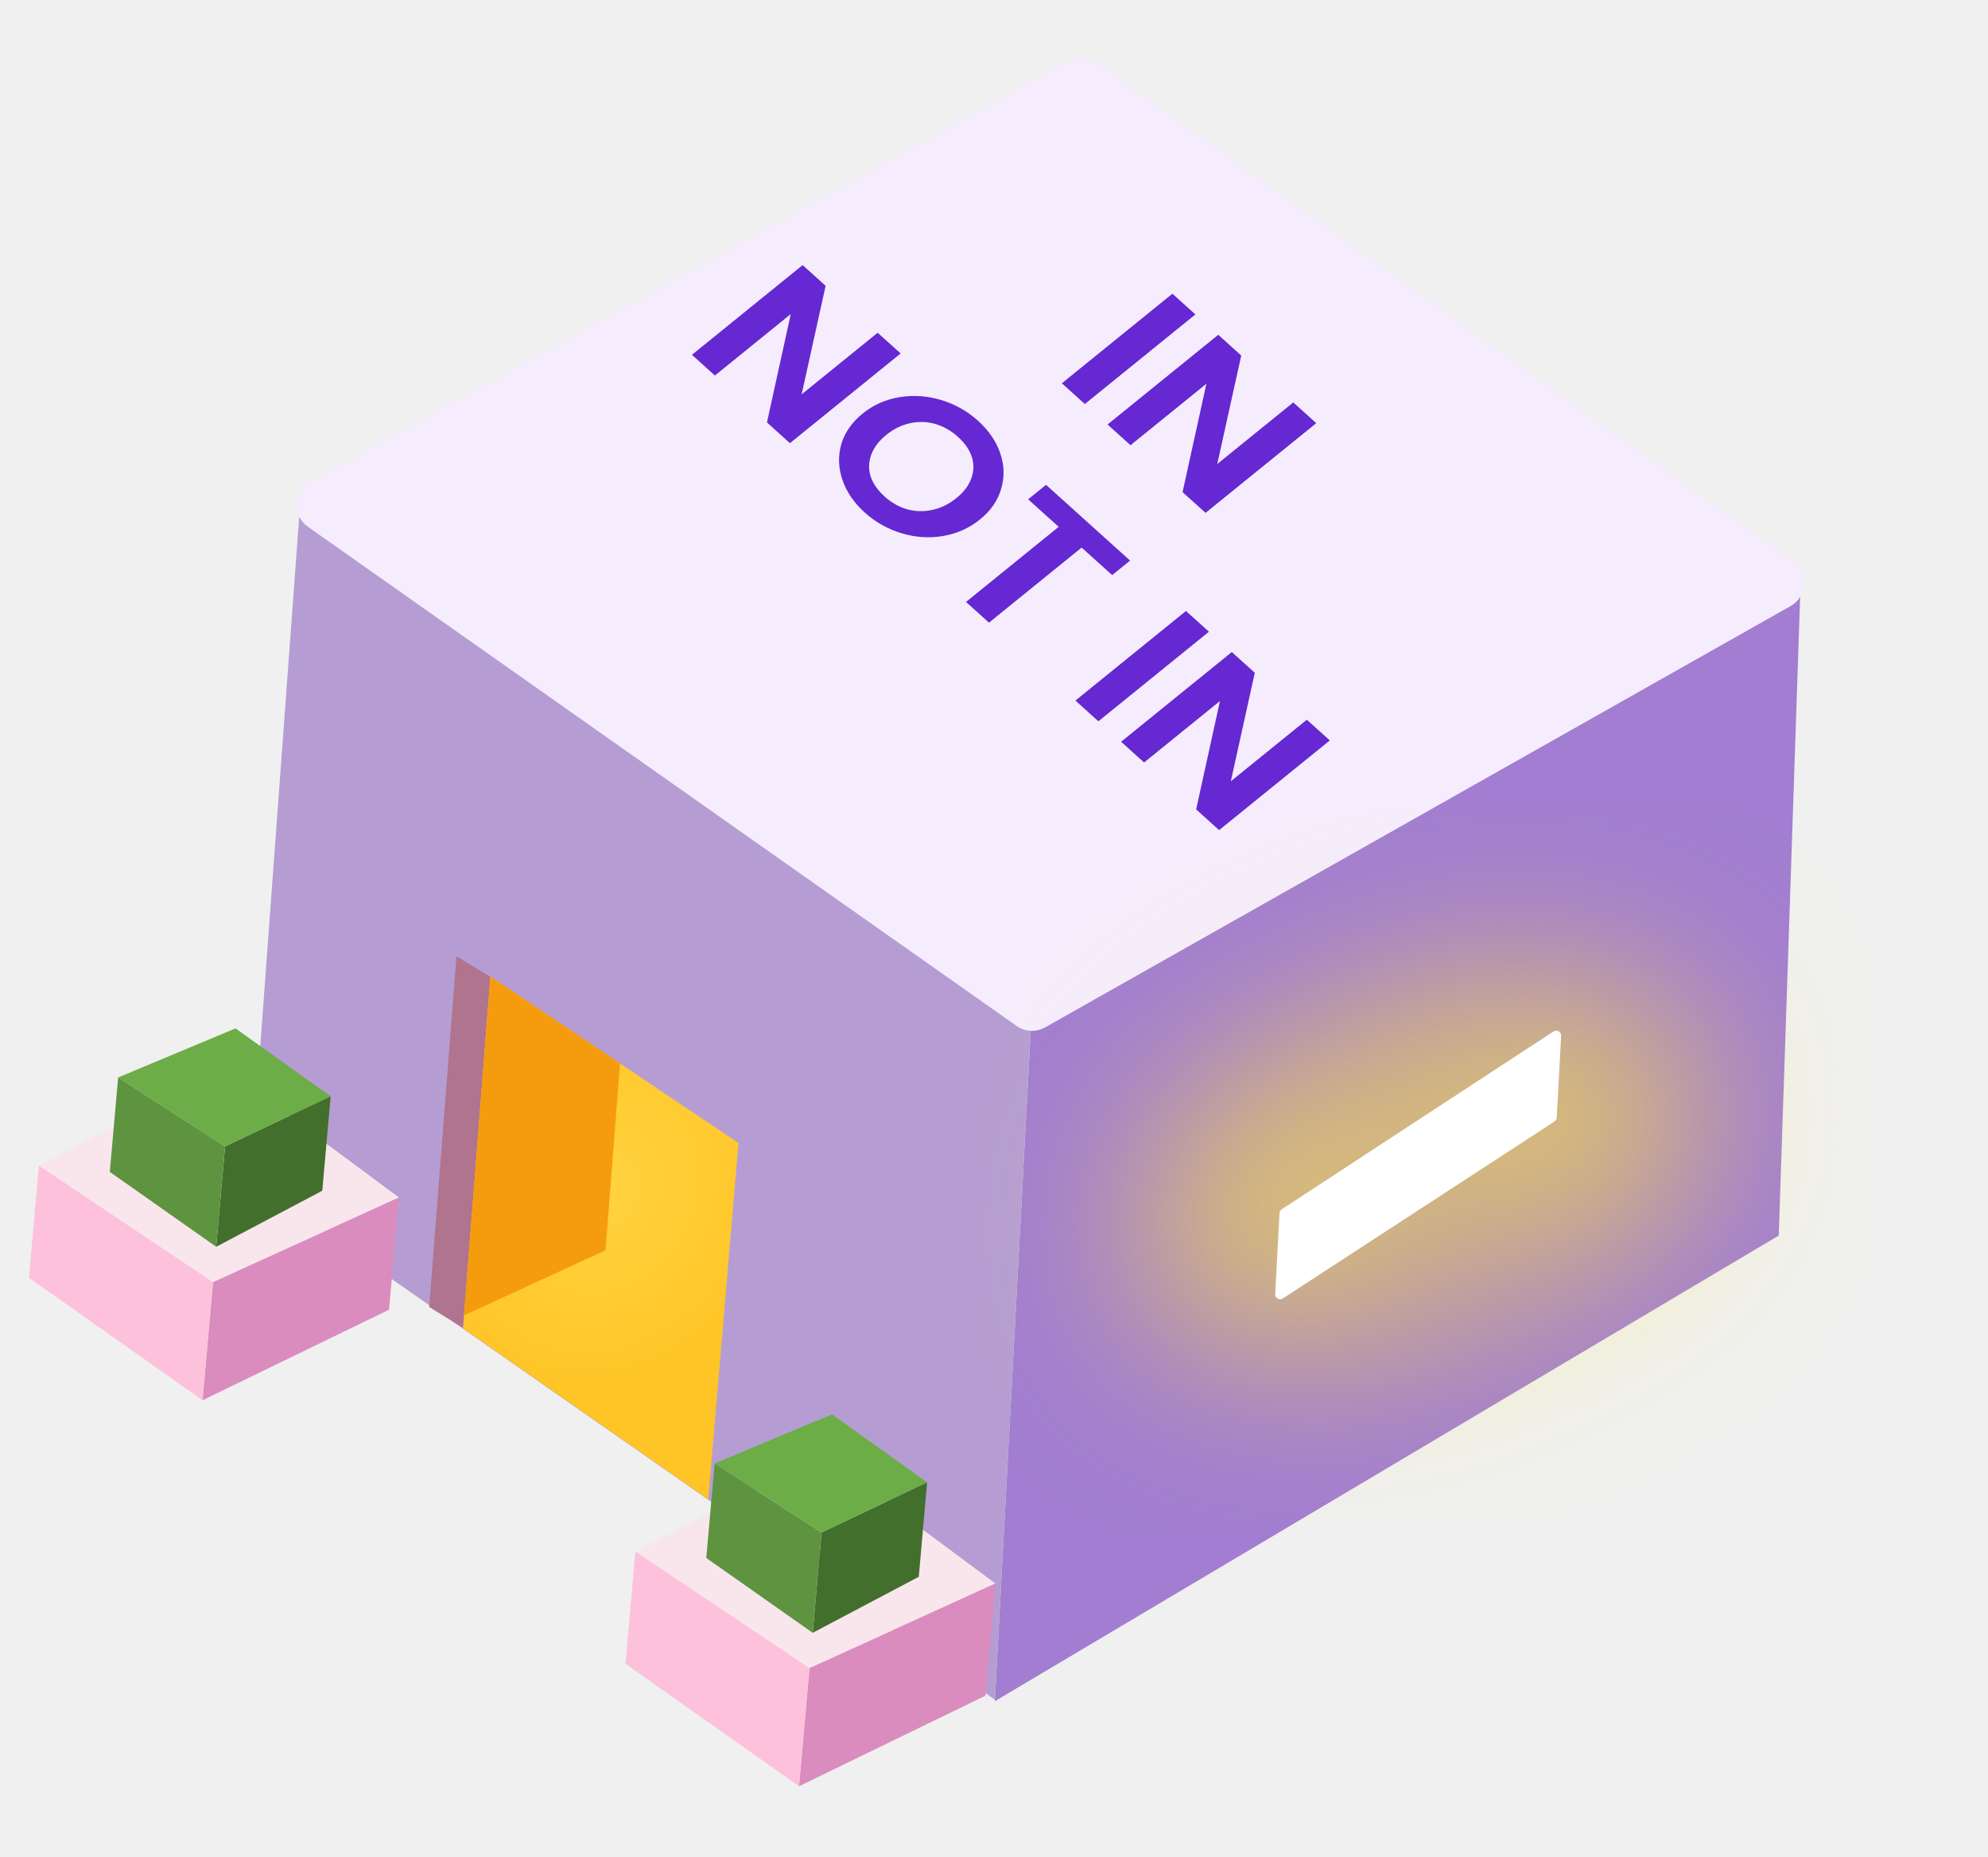
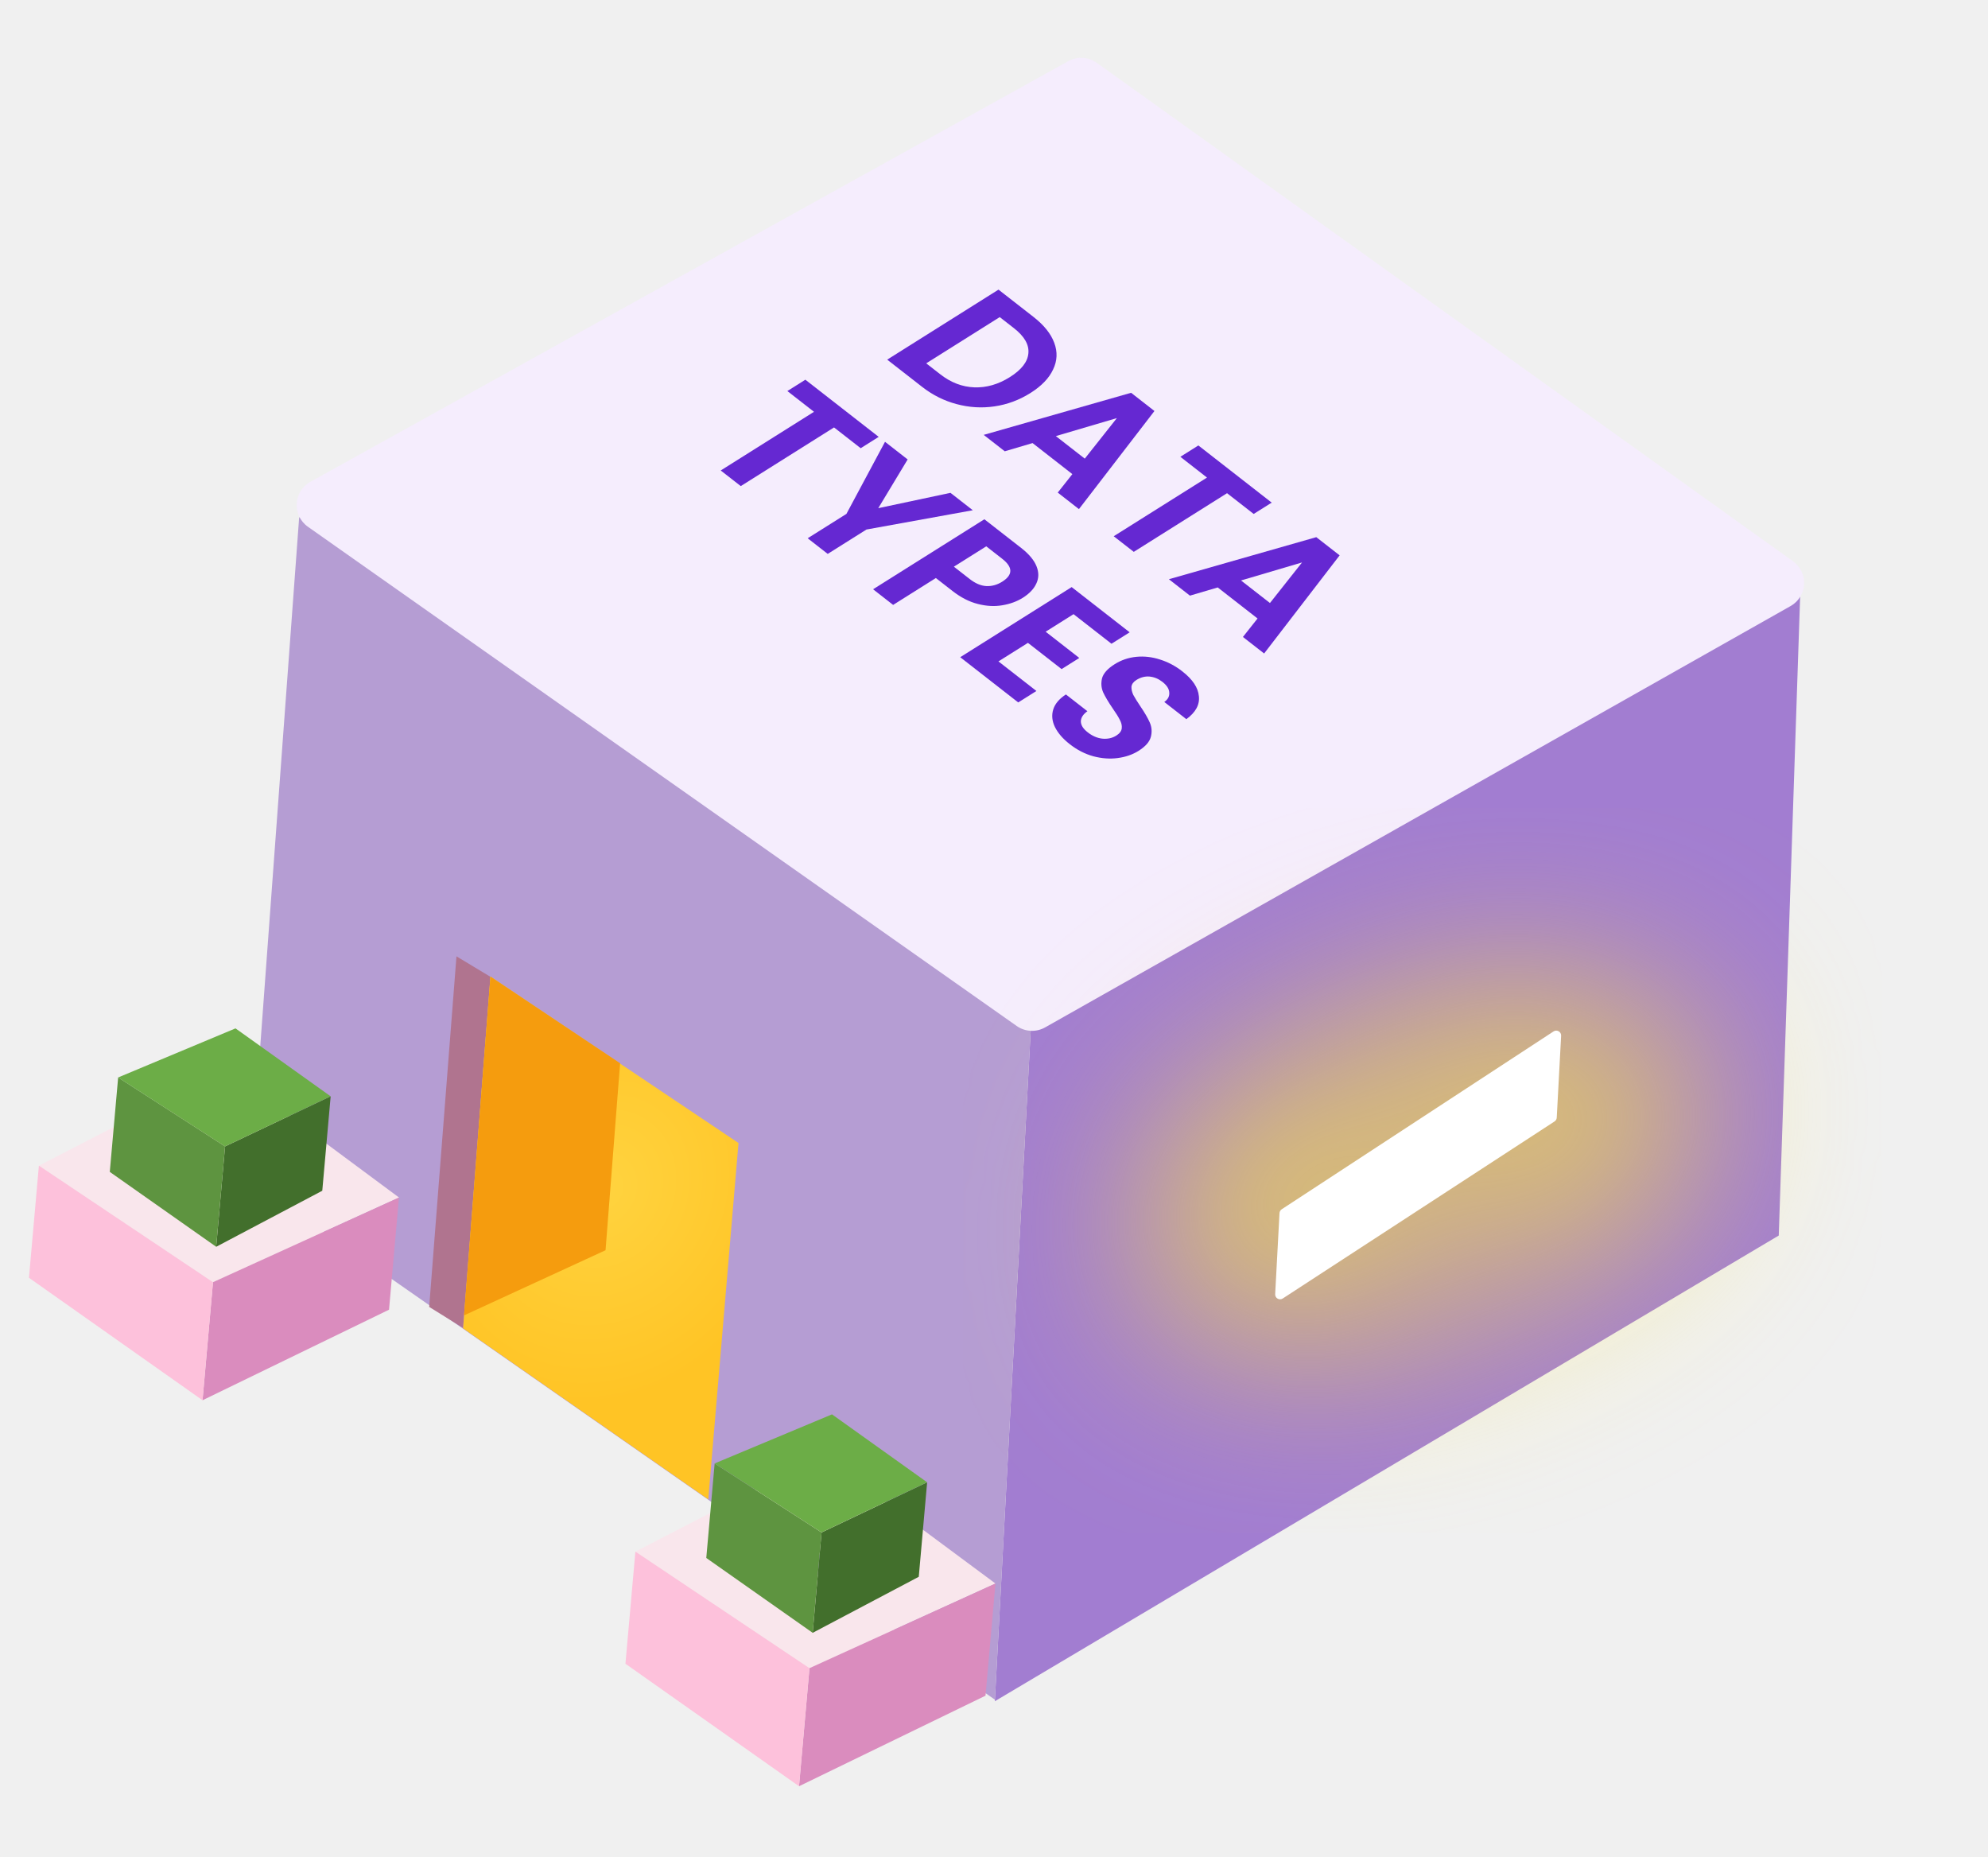
<svg xmlns="http://www.w3.org/2000/svg" xmlns:xlink="http://www.w3.org/1999/xlink" width="106" height="99" viewBox="0 0 106 99" fill="none">
  <path d="M53.044 90.699L55.018 53.8L96.029 30.434L94.843 65.871L53.044 90.699Z" fill="#A27DD1" />
-   <path d="M53.05 90.618L55.019 53.802L15.952 27.571L13.35 62.933L53.05 90.618Z" fill="#B59DD3" />
-   <path d="M16.422 28.087C15.567 27.485 15.636 26.196 16.551 25.688L56.963 3.26C57.442 2.994 58.031 3.028 58.476 3.347L95.601 29.924C96.444 30.527 96.376 31.801 95.474 32.311L55.724 54.775C55.248 55.044 54.658 55.015 54.21 54.7L16.422 28.087Z" fill="#F5EDFD" />
-   <g filter="url(#filter0_f_5857_49048)">
-     <g clip-path="url(#paint0_diamond_5857_49048_clip_path)" data-figma-skip-parse="true">
-       <g transform="matrix(0.0131826 -0.00731948 0.00413447 0.00737912 76.1752 63.6484)">
-         <rect x="0" y="0" width="1122.07" height="1390.86" fill="url(#paint0_diamond_5857_49048)" opacity="1" shape-rendering="crispEdges" />
-         <rect x="0" y="0" width="1122.07" height="1390.86" transform="scale(1 -1)" fill="url(#paint0_diamond_5857_49048)" opacity="1" shape-rendering="crispEdges" />
-         <rect x="0" y="0" width="1122.07" height="1390.86" transform="scale(-1 1)" fill="url(#paint0_diamond_5857_49048)" opacity="1" shape-rendering="crispEdges" />
-         <rect x="0" y="0" width="1122.07" height="1390.86" transform="scale(-1)" fill="url(#paint0_diamond_5857_49048)" opacity="1" shape-rendering="crispEdges" />
+   <path d="M53.05 90.618L55.02 53.802L15.952 27.571L13.35 62.933L53.05 90.618Z" fill="#B59DD3" />
+   <path d="M16.423 28.087C15.567 27.485 15.636 26.196 16.551 25.688L56.963 3.26C57.442 2.994 58.031 3.028 58.476 3.347L95.602 29.924C96.444 30.527 96.376 31.801 95.474 32.311L55.725 54.775C55.248 55.044 54.658 55.015 54.211 54.7L16.423 28.087Z" fill="#F5EDFD" />
+   <g filter="url(#filter0_f_6109_49430)">
+     <g clip-path="url(#paint0_diamond_6109_49430_clip_path)" data-figma-skip-parse="true">
+       <g transform="matrix(0.0131826 -0.00731948 0.00413447 0.00737912 76.1754 63.6484)">
+         <rect x="0" y="0" width="1122.07" height="1390.86" fill="url(#paint0_diamond_6109_49430)" opacity="1" shape-rendering="crispEdges" />
+         <rect x="0" y="0" width="1122.07" height="1390.86" transform="scale(1 -1)" fill="url(#paint0_diamond_6109_49430)" opacity="1" shape-rendering="crispEdges" />
+         <rect x="0" y="0" width="1122.07" height="1390.86" transform="scale(-1 1)" fill="url(#paint0_diamond_6109_49430)" opacity="1" shape-rendering="crispEdges" />
+         <rect x="0" y="0" width="1122.07" height="1390.86" transform="scale(-1)" fill="url(#paint0_diamond_6109_49430)" opacity="1" shape-rendering="crispEdges" />
      </g>
    </g>
-     <path d="M89.358 56.329C91.692 59.976 87.543 65.641 80.089 68.983C72.636 72.325 64.701 72.078 62.367 68.431C60.032 64.784 64.182 59.119 71.635 55.777C79.088 52.435 87.023 52.682 89.358 56.329Z" data-figma-gradient-fill="{&quot;type&quot;:&quot;GRADIENT_DIAMOND&quot;,&quot;stops&quot;:[{&quot;color&quot;:{&quot;r&quot;:0.99215686321258545,&quot;g&quot;:0.90588235855102539,&quot;b&quot;:0.22352941334247589,&quot;a&quot;:0.0},&quot;position&quot;:0.0},{&quot;color&quot;:{&quot;r&quot;:0.99215686321258545,&quot;g&quot;:0.90588235855102539,&quot;b&quot;:0.22352941334247589,&quot;a&quot;:1.0},&quot;position&quot;:1.0}],&quot;transform&quot;:{&quot;m00&quot;:26.365100860595703,&quot;m01&quot;:8.2689332962036133,&quot;m02&quot;:58.858161926269531,&quot;m10&quot;:-14.638965606689453,&quot;m11&quot;:14.758230209350586,&quot;m12&quot;:63.588748931884766},&quot;opacity&quot;:1.0,&quot;blendMode&quot;:&quot;NORMAL&quot;,&quot;stopsVar&quot;:[{&quot;color&quot;:{&quot;r&quot;:0.99215686321258545,&quot;g&quot;:0.90588235855102539,&quot;b&quot;:0.22352941334247589,&quot;a&quot;:0.0},&quot;position&quot;:0.0},{&quot;color&quot;:{&quot;r&quot;:0.99215686321258545,&quot;g&quot;:0.90588235855102539,&quot;b&quot;:0.22352941334247589,&quot;a&quot;:1.0},&quot;position&quot;:1.0}],&quot;visible&quot;:true}" />
-     <mask id="stroke1_5857_49048" fill="white">
-       <use xlink:href="#stroke0_5857_49048" />
+     <path d="M89.358 56.329C91.692 59.976 87.543 65.641 80.089 68.983C72.636 72.325 64.701 72.078 62.367 68.431C60.032 64.784 64.182 59.119 71.635 55.777C79.089 52.435 87.023 52.682 89.358 56.329Z" data-figma-gradient-fill="{&quot;type&quot;:&quot;GRADIENT_DIAMOND&quot;,&quot;stops&quot;:[{&quot;color&quot;:{&quot;r&quot;:0.99215686321258545,&quot;g&quot;:0.90588235855102539,&quot;b&quot;:0.22352941334247589,&quot;a&quot;:0.0},&quot;position&quot;:0.0},{&quot;color&quot;:{&quot;r&quot;:0.99215686321258545,&quot;g&quot;:0.90588235855102539,&quot;b&quot;:0.22352941334247589,&quot;a&quot;:1.0},&quot;position&quot;:1.0}],&quot;transform&quot;:{&quot;m00&quot;:26.365100860595703,&quot;m01&quot;:8.2689332962036133,&quot;m02&quot;:58.858360290527344,&quot;m10&quot;:-14.638965606689453,&quot;m11&quot;:14.758230209350586,&quot;m12&quot;:63.588748931884766},&quot;opacity&quot;:1.0,&quot;blendMode&quot;:&quot;NORMAL&quot;,&quot;stopsVar&quot;:[{&quot;color&quot;:{&quot;r&quot;:0.99215686321258545,&quot;g&quot;:0.90588235855102539,&quot;b&quot;:0.22352941334247589,&quot;a&quot;:0.0},&quot;position&quot;:0.0},{&quot;color&quot;:{&quot;r&quot;:0.99215686321258545,&quot;g&quot;:0.90588235855102539,&quot;b&quot;:0.22352941334247589,&quot;a&quot;:1.0},&quot;position&quot;:1.0}],&quot;visible&quot;:true}" />
+     <mask id="stroke1_6109_49430" fill="white">
+       <use xlink:href="#stroke0_6109_49430" />
    </mask>
-     <path d="M89.358 56.329L88.163 56.864C88.941 58.079 88.785 59.899 87.211 62.047C85.674 64.145 82.955 66.279 79.383 67.881L80.089 68.983L80.795 70.085C84.677 68.345 87.759 65.975 89.577 63.493C91.358 61.062 92.109 58.225 90.552 55.793L89.358 56.329ZM80.089 68.983L79.383 67.881C75.812 69.482 72.183 70.195 69.244 70.103C66.236 70.009 64.338 69.11 63.561 67.896L62.367 68.431L61.172 68.966C62.729 71.399 65.967 72.446 69.372 72.552C72.848 72.661 76.913 71.826 80.795 70.085L80.089 68.983ZM62.367 68.431L63.561 67.896C62.783 66.681 62.94 64.861 64.513 62.713C66.05 60.614 68.769 58.481 72.341 56.879L71.635 55.777L70.929 54.675C67.047 56.415 63.965 58.785 62.147 61.267C60.366 63.698 59.615 66.534 61.172 68.966L62.367 68.431ZM71.635 55.777L72.341 56.879C75.912 55.278 79.541 54.565 82.48 54.657C85.489 54.751 87.386 55.65 88.163 56.864L89.358 56.329L90.552 55.793C88.995 53.361 85.758 52.314 82.352 52.208C78.876 52.099 74.811 52.934 70.929 54.675L71.635 55.777Z" fill="#FDE739" mask="url(#stroke1_5857_49048)" />
+     <path d="M89.358 56.329L88.164 56.864C88.941 58.079 88.785 59.899 87.211 62.047C85.674 64.145 82.955 66.279 79.384 67.881L80.089 68.983L80.795 70.085C84.677 68.345 87.759 65.975 89.577 63.493C91.358 61.062 92.109 58.225 90.552 55.793L89.358 56.329ZM80.089 68.983L79.384 67.881C75.812 69.482 72.183 70.195 69.244 70.103C66.236 70.009 64.338 69.11 63.561 67.896L62.367 68.431L61.172 68.966C62.729 71.399 65.967 72.446 69.373 72.552C72.848 72.661 76.913 71.826 80.795 70.085L80.089 68.983ZM62.367 68.431L63.561 67.896C62.783 66.681 62.94 64.861 64.513 62.713C66.05 60.614 68.769 58.481 72.341 56.879L71.635 55.777L70.93 54.675C67.048 56.415 63.965 58.785 62.148 61.267C60.367 63.698 59.615 66.534 61.172 68.966L62.367 68.431ZM71.635 55.777L72.341 56.879C75.912 55.278 79.541 54.565 82.48 54.657C85.489 54.751 87.386 55.65 88.164 56.864L89.358 56.329L90.552 55.793C88.995 53.361 85.758 52.314 82.352 52.208C78.876 52.099 74.811 52.934 70.93 54.675L71.635 55.777Z" fill="#FDE739" mask="url(#stroke1_6109_49430)" />
  </g>
-   <path d="M68.223 64.676C68.228 64.592 68.271 64.516 68.341 64.471L82.835 54.989C83.014 54.872 83.251 55.008 83.239 55.222L83.006 59.584C83.002 59.667 82.958 59.744 82.888 59.789L68.396 69.228C68.217 69.345 67.981 69.209 67.992 68.995L68.223 64.676Z" fill="white" />
-   <path d="M24.339 50.986L26.152 52.079L24.692 70.799L22.884 69.677L24.339 50.986Z" fill="#B0748F" />
-   <path d="M26.151 52.066L39.376 60.938L37.764 79.936L24.693 70.822L26.151 52.066Z" fill="url(#paint1_radial_5857_49048)" />
-   <path d="M24.738 70.13L26.151 52.066L33.063 56.687L32.288 66.655L24.738 70.13Z" fill="#F59C0E" />
-   <mask id="stroke2_5857_49048" fill="white">
+   <path d="M68.223 64.676C68.228 64.592 68.272 64.516 68.341 64.471L82.835 54.989C83.014 54.872 83.251 55.008 83.239 55.222L83.006 59.584C83.002 59.667 82.958 59.744 82.888 59.789L68.396 69.228C68.217 69.345 67.981 69.209 67.992 68.995L68.223 64.676Z" fill="white" />
+   <path d="M24.339 50.986L26.152 52.079L24.693 70.799L22.884 69.677L24.339 50.986Z" fill="#B0748F" />
+   <path d="M26.151 52.066L39.377 60.938L37.764 79.936L24.693 70.822L26.151 52.066Z" fill="url(#paint1_radial_6109_49430)" />
+   <path d="M24.739 70.13L26.151 52.066L33.064 56.687L32.288 66.655L24.739 70.13Z" fill="#F59C0E" />
+   <path d="M55.103 16.894C55.663 17.33 56.032 17.79 56.211 18.273C56.395 18.759 56.375 19.235 56.151 19.698C55.937 20.162 55.533 20.582 54.938 20.956C54.343 21.33 53.704 21.567 53.022 21.666C52.351 21.765 51.68 21.725 51.008 21.545C50.342 21.369 49.729 21.063 49.169 20.626L47.306 19.174L53.24 15.441L55.103 16.894ZM50.142 19.96C50.703 20.396 51.305 20.627 51.951 20.651C52.596 20.675 53.228 20.493 53.846 20.105C54.464 19.716 54.793 19.294 54.833 18.839C54.879 18.379 54.622 17.932 54.062 17.495L53.306 16.906L49.386 19.371L50.142 19.96Z" fill="#6528D2" />
+   <path d="M57.178 25.277L55.056 23.622L53.574 24.06L52.451 23.185L60.31 20.941L61.555 21.912L57.529 27.143L56.399 26.262L57.178 25.277ZM57.84 24.452L59.552 22.29L56.298 23.25L57.84 24.452Z" fill="#6528D2" />
+   <path d="M67.807 26.797L66.846 27.401L65.426 26.294L60.453 29.422L59.383 28.589L64.357 25.461L62.937 24.354L63.897 23.749L67.807 26.797Z" fill="#6528D2" />
+   <path d="M67.052 32.974L64.929 31.319L63.447 31.756L62.325 30.881L70.184 28.638L71.429 29.608L67.403 34.84L66.273 33.959L67.052 32.974ZM67.714 32.149L69.425 29.986L66.171 30.947L67.714 32.149Z" fill="#6528D2" />
+   <path d="M46.852 23.291L45.892 23.896L44.471 22.788L39.498 25.916L38.429 25.083L43.402 21.955L41.982 20.848L42.942 20.244L46.852 23.291Z" fill="#6528D2" />
+   <path d="M51.87 27.203L46.2 28.231L44.134 29.531L43.065 28.697L45.131 27.398L47.189 23.554L48.396 24.495L46.829 27.093L50.679 26.275L51.87 27.203Z" fill="#6528D2" />
+   <path d="M54.538 31.869C54.22 32.069 53.854 32.202 53.439 32.27C53.029 32.341 52.593 32.317 52.133 32.198C51.678 32.083 51.232 31.854 50.794 31.513L49.9 30.817L47.622 32.25L46.553 31.416L52.487 27.684L54.45 29.214C54.862 29.535 55.134 29.859 55.265 30.185C55.397 30.511 55.395 30.817 55.26 31.103C55.13 31.393 54.889 31.648 54.538 31.869ZM51.709 30.873C52.004 31.103 52.297 31.228 52.586 31.246C52.882 31.261 53.166 31.183 53.438 31.012C54.016 30.648 54.015 30.24 53.434 29.788L52.587 29.127L50.861 30.212L51.709 30.873Z" fill="#6528D2" />
+   <path d="M57.241 32.743L55.754 33.679L57.548 35.078L56.604 35.672L54.81 34.273L53.237 35.262L55.261 36.839L54.291 37.449L51.199 35.038L57.141 31.3L60.234 33.711L59.265 34.321L57.241 32.743Z" fill="#6528D2" />
+   <path d="M57.044 39.678C56.672 39.389 56.407 39.082 56.248 38.759C56.095 38.44 56.065 38.129 56.158 37.826C56.251 37.524 56.477 37.256 56.834 37.024L57.98 37.917C57.751 38.082 57.635 38.263 57.631 38.459C57.632 38.66 57.754 38.855 57.999 39.045C58.248 39.24 58.509 39.352 58.782 39.381C59.061 39.406 59.308 39.352 59.523 39.216C59.699 39.105 59.795 38.977 59.812 38.83C59.828 38.684 59.794 38.533 59.709 38.379C59.634 38.225 59.509 38.024 59.334 37.775C59.101 37.434 58.929 37.145 58.818 36.906C58.717 36.668 58.699 36.418 58.762 36.156C58.836 35.894 59.06 35.646 59.434 35.411C59.785 35.19 60.17 35.059 60.589 35.018C61.008 34.977 61.427 35.025 61.849 35.161C62.275 35.294 62.672 35.504 63.038 35.79C63.588 36.218 63.884 36.66 63.924 37.115C63.976 37.57 63.753 37.979 63.256 38.342L62.08 37.425C62.274 37.289 62.362 37.122 62.345 36.925C62.338 36.728 62.215 36.537 61.976 36.35C61.767 36.188 61.54 36.094 61.293 36.07C61.052 36.049 60.818 36.111 60.592 36.253C60.433 36.353 60.346 36.472 60.329 36.611C60.324 36.751 60.356 36.896 60.426 37.046C60.506 37.196 60.631 37.397 60.8 37.649C61.033 37.99 61.202 38.282 61.308 38.524C61.413 38.766 61.432 39.02 61.363 39.285C61.294 39.551 61.075 39.799 60.707 40.031C60.389 40.231 60.021 40.358 59.601 40.414C59.181 40.471 58.747 40.439 58.297 40.32C57.854 40.198 57.436 39.984 57.044 39.678Z" fill="#6528D2" />
+   <mask id="stroke2_6109_49430" fill="white">
    <path d="M43.162 88.937L33.879 82.722L43.851 77.579L53.078 84.424L43.162 88.937Z" />
  </mask>
-   <path d="M33.879 82.722L43.162 88.937L53.078 84.424L43.851 77.579L33.879 82.722Z" stroke-width="8.691" stroke="#F9E6EC" mask="url(#stroke2_5857_49048)" />
+   <path d="M33.879 82.722L43.162 88.937L53.078 84.424L43.851 77.579L33.879 82.722Z" stroke-width="8.691" stroke="#F9E6EC" mask="url(#stroke2_6109_49430)" />
  <path d="M43.332 87.052L43.806 81.702L49.435 79.029L48.989 84.065L43.332 87.052Z" fill="#426F2C" />
-   <path d="M43.332 87.052L43.806 81.702L38.105 78.025L37.658 83.061L43.332 87.052Z" fill="#5E9440" />
-   <path d="M38.103 78.022L44.361 75.405L49.433 79.026L43.804 81.7L38.103 78.022Z" fill="#6CAD47" />
-   <path d="M43.161 88.936L53.078 84.423L52.548 90.403L42.603 95.231L43.161 88.936Z" fill="#DA8CBE" />
-   <path d="M43.161 88.936L33.879 82.721L33.349 88.701L42.603 95.231L43.161 88.936Z" fill="#FDC1DB" />
-   <mask id="stroke3_5857_49048" fill="white">
+   <path d="M43.332 87.052L43.806 81.702L38.105 78.025L37.659 83.061L43.332 87.052Z" fill="#5E9440" />
+   <path d="M38.103 78.022L44.362 75.405L49.433 79.026L43.804 81.7L38.103 78.022Z" fill="#6CAD47" />
+   <path d="M43.161 88.936L53.078 84.423L52.548 90.403L42.604 95.231L43.161 88.936Z" fill="#DA8CBE" />
+   <path d="M43.161 88.936L33.879 82.721L33.349 88.701L42.604 95.231L43.161 88.936Z" fill="#FDC1DB" />
+   <mask id="stroke3_6109_49430" fill="white">
    <path d="M11.361 68.359L2.078 62.144L12.05 57.001L21.277 63.846L11.361 68.359Z" />
  </mask>
-   <path d="M2.078 62.144L11.361 68.359L21.277 63.846L12.05 57.001L2.078 62.144Z" stroke-width="8.691" stroke="#F9E6EC" mask="url(#stroke3_5857_49048)" />
+   <path d="M2.078 62.144L11.361 68.359L21.277 63.846L12.05 57.001L2.078 62.144Z" stroke-width="8.691" stroke="#F9E6EC" mask="url(#stroke3_6109_49430)" />
  <path d="M11.527 66.471L12.001 61.12L17.631 58.447L17.184 63.483L11.527 66.471Z" fill="#426F2C" />
  <path d="M11.527 66.471L12.001 61.12L6.3 57.443L5.854 62.478L11.527 66.471Z" fill="#5E9440" />
-   <path d="M6.298 57.444L12.557 54.827L17.628 58.448L11.999 61.121L6.298 57.444Z" fill="#6CAD47" />
+   <path d="M6.298 57.444L12.557 54.827L17.629 58.448L11.999 61.121L6.298 57.444Z" fill="#6CAD47" />
  <path d="M11.357 68.358L21.273 63.845L20.743 69.825L10.799 74.653L11.357 68.358Z" fill="#DA8CBE" />
  <path d="M11.357 68.358L2.074 62.143L1.544 68.123L10.799 74.653L11.357 68.358Z" fill="#FDC1DB" />
-   <path d="M63.738 16.764L57.843 21.54L56.618 20.435L62.512 15.659L63.738 16.764Z" fill="#6528D2" />
-   <path d="M64.28 27.343L63.054 26.238L64.325 20.459L60.279 23.736L59.054 22.632L64.957 17.849L66.183 18.954L64.904 24.739L68.957 21.455L70.183 22.56L64.28 27.343Z" fill="#6528D2" />
-   <path d="M42.12 23.627L40.894 22.523L42.164 16.743L38.119 20.021L36.894 18.916L42.797 14.133L44.022 15.238L42.743 21.024L46.797 17.74L48.022 18.844L42.12 23.627Z" fill="#6528D2" />
-   <path d="M46.108 27.324C45.536 26.808 45.14 26.23 44.92 25.589C44.701 24.947 44.679 24.316 44.855 23.694C45.036 23.067 45.417 22.519 45.997 22.049C46.571 21.584 47.227 21.293 47.963 21.176C48.704 21.054 49.444 21.104 50.181 21.326C50.919 21.547 51.574 21.916 52.146 22.431C52.723 22.952 53.119 23.531 53.333 24.167C53.552 24.808 53.568 25.439 53.381 26.061C53.205 26.683 52.83 27.226 52.256 27.691C51.676 28.161 51.015 28.457 50.273 28.578C49.543 28.701 48.809 28.651 48.072 28.43C47.334 28.208 46.679 27.839 46.108 27.324ZM47.163 26.468C47.531 26.8 47.933 27.028 48.371 27.153C48.815 27.273 49.264 27.283 49.72 27.184C50.176 27.084 50.601 26.874 50.995 26.555C51.389 26.236 51.654 25.887 51.789 25.507C51.93 25.123 51.939 24.741 51.817 24.361C51.694 23.981 51.449 23.625 51.081 23.294C50.714 22.962 50.308 22.731 49.865 22.601C49.427 22.477 48.98 22.464 48.524 22.564C48.074 22.659 47.652 22.866 47.258 23.185C46.863 23.505 46.596 23.856 46.455 24.24C46.314 24.624 46.302 25.008 46.419 25.393C46.547 25.779 46.795 26.137 47.163 26.468Z" fill="#6528D2" />
-   <path d="M60.256 29.887L59.301 30.661L57.673 29.193L52.733 33.196L51.508 32.091L56.448 28.088L54.82 26.62L55.774 25.847L60.256 29.887Z" fill="#6528D2" />
-   <path d="M64.461 33.679L58.566 38.455L57.341 37.35L63.236 32.574L64.461 33.679Z" fill="#6528D2" />
-   <path d="M65.003 44.257L63.778 43.153L65.048 37.374L61.003 40.651L59.777 39.546L65.68 34.763L66.906 35.868L65.627 41.654L69.68 38.37L70.906 39.475L65.003 44.257Z" fill="#6528D2" />
  <defs>
-     <filter id="filter0_f_5857_49048" x="51.378" y="43.082" width="48.968" height="38.593" filterUnits="userSpaceOnUse" color-interpolation-filters="sRGB">
+     <filter id="filter0_f_6109_49430" x="51.378" y="43.082" width="48.968" height="38.593" filterUnits="userSpaceOnUse" color-interpolation-filters="sRGB">
      <feFlood flood-opacity="0" result="BackgroundImageFix" />
      <feBlend mode="normal" in="SourceGraphic" in2="BackgroundImageFix" result="shape" />
-       <feGaussianBlur stdDeviation="5.17" result="effect1_foregroundBlur_5857_49048" />
+       <feGaussianBlur stdDeviation="5.17" result="effect1_foregroundBlur_6109_49430" />
    </filter>
-     <clipPath id="paint0_diamond_5857_49048_clip_path">
-       <path d="M89.358 56.329C91.692 59.976 87.543 65.641 80.089 68.983C72.636 72.325 64.701 72.078 62.367 68.431C60.032 64.784 64.182 59.119 71.635 55.777C79.088 52.435 87.023 52.682 89.358 56.329Z" />
+     <clipPath id="paint0_diamond_6109_49430_clip_path">
+       <path d="M89.358 56.329C91.692 59.976 87.543 65.641 80.089 68.983C72.636 72.325 64.701 72.078 62.367 68.431C60.032 64.784 64.182 59.119 71.635 55.777C79.089 52.435 87.023 52.682 89.358 56.329Z" />
    </clipPath>
-     <linearGradient id="paint0_diamond_5857_49048" x1="0" y1="0" x2="500" y2="500" gradientUnits="userSpaceOnUse">
+     <linearGradient id="paint0_diamond_6109_49430" x1="0" y1="0" x2="500" y2="500" gradientUnits="userSpaceOnUse">
      <stop stop-color="#FDE739" stop-opacity="0" />
      <stop offset="1" stop-color="#FDE739" />
    </linearGradient>
-     <radialGradient id="paint1_radial_5857_49048" cx="0" cy="0" r="1" gradientTransform="matrix(-2.59976 11.3892 -10.2027 -1.457 32.2066 63.3743)" gradientUnits="userSpaceOnUse">
+     <radialGradient id="paint1_radial_6109_49430" cx="0" cy="0" r="1" gradientTransform="matrix(-2.59976 11.3892 -10.2027 -1.457 32.2068 63.3743)" gradientUnits="userSpaceOnUse">
      <stop stop-color="#FFD33F" />
      <stop offset="1" stop-color="#FFC425" />
    </radialGradient>
-     <path id="stroke0_5857_49048" d="M89.358 56.329C91.692 59.976 87.543 65.641 80.089 68.983C72.636 72.325 64.701 72.078 62.367 68.431C60.032 64.784 64.182 59.119 71.635 55.777C79.088 52.435 87.023 52.682 89.358 56.329Z" />
+     <path id="stroke0_6109_49430" d="M89.358 56.329C91.692 59.976 87.543 65.641 80.089 68.983C72.636 72.325 64.701 72.078 62.367 68.431C60.032 64.784 64.182 59.119 71.635 55.777C79.089 52.435 87.023 52.682 89.358 56.329Z" />
  </defs>
</svg>
